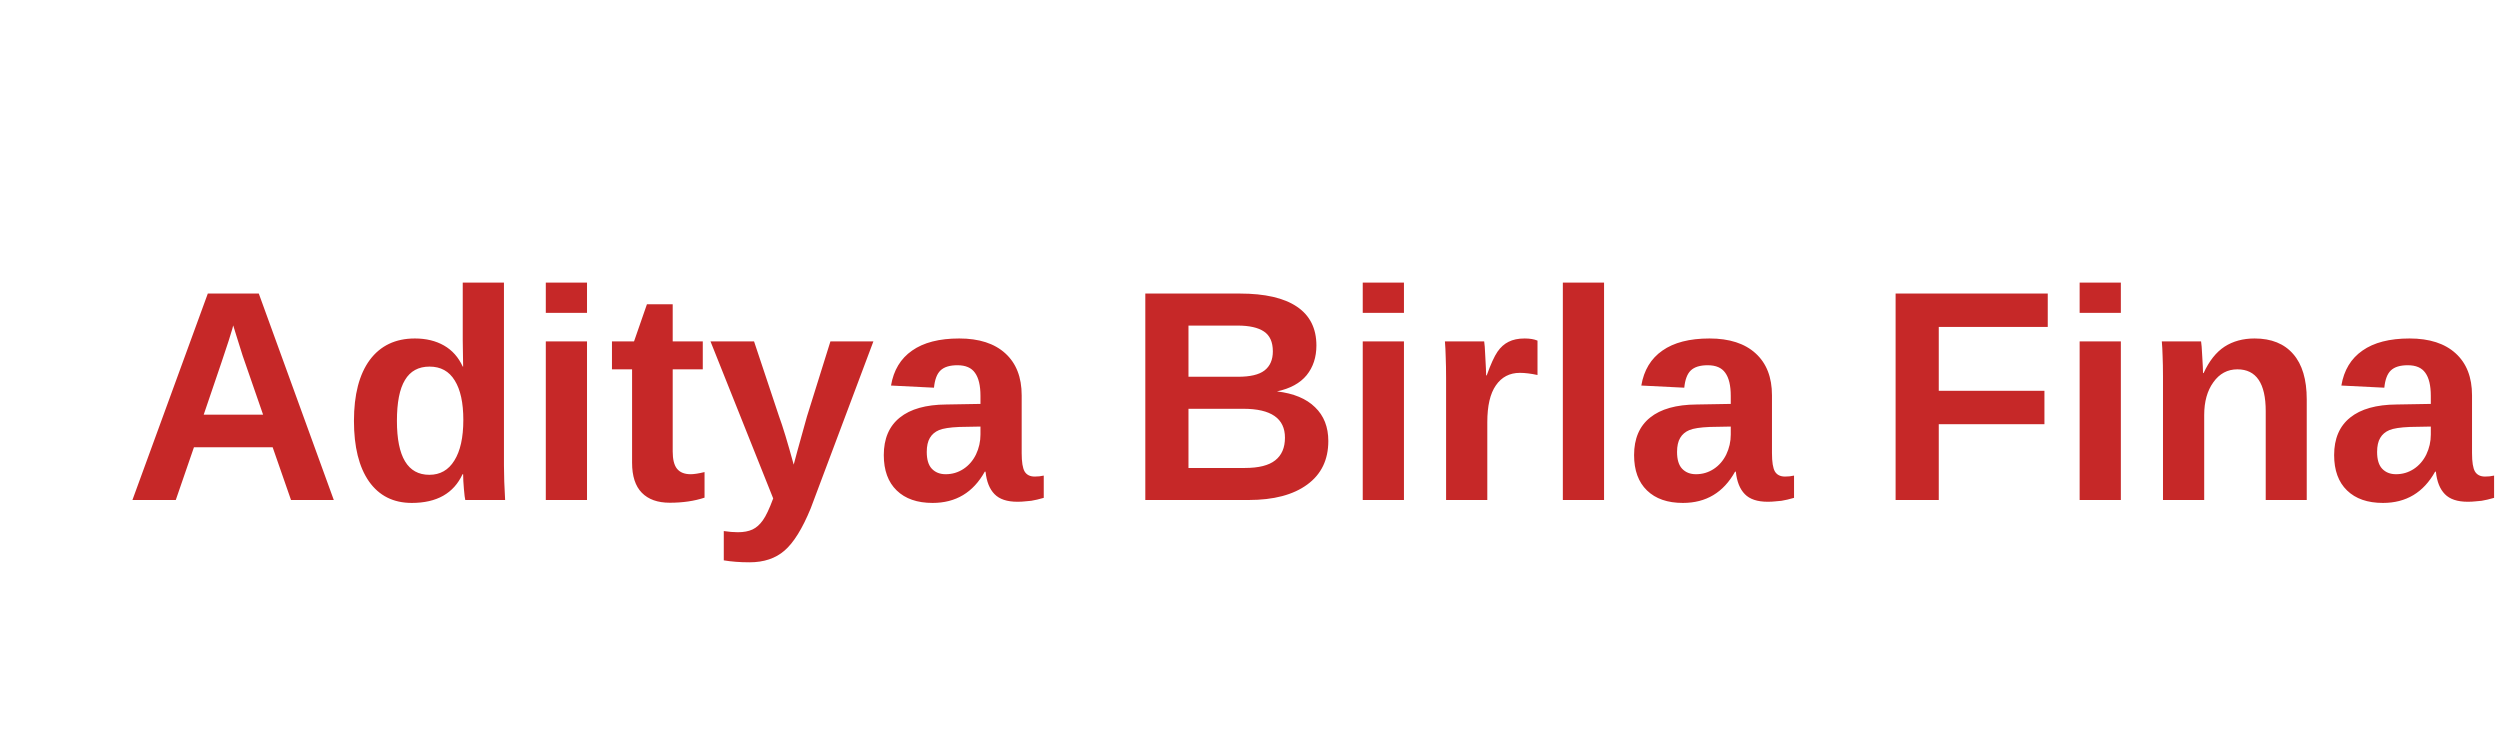
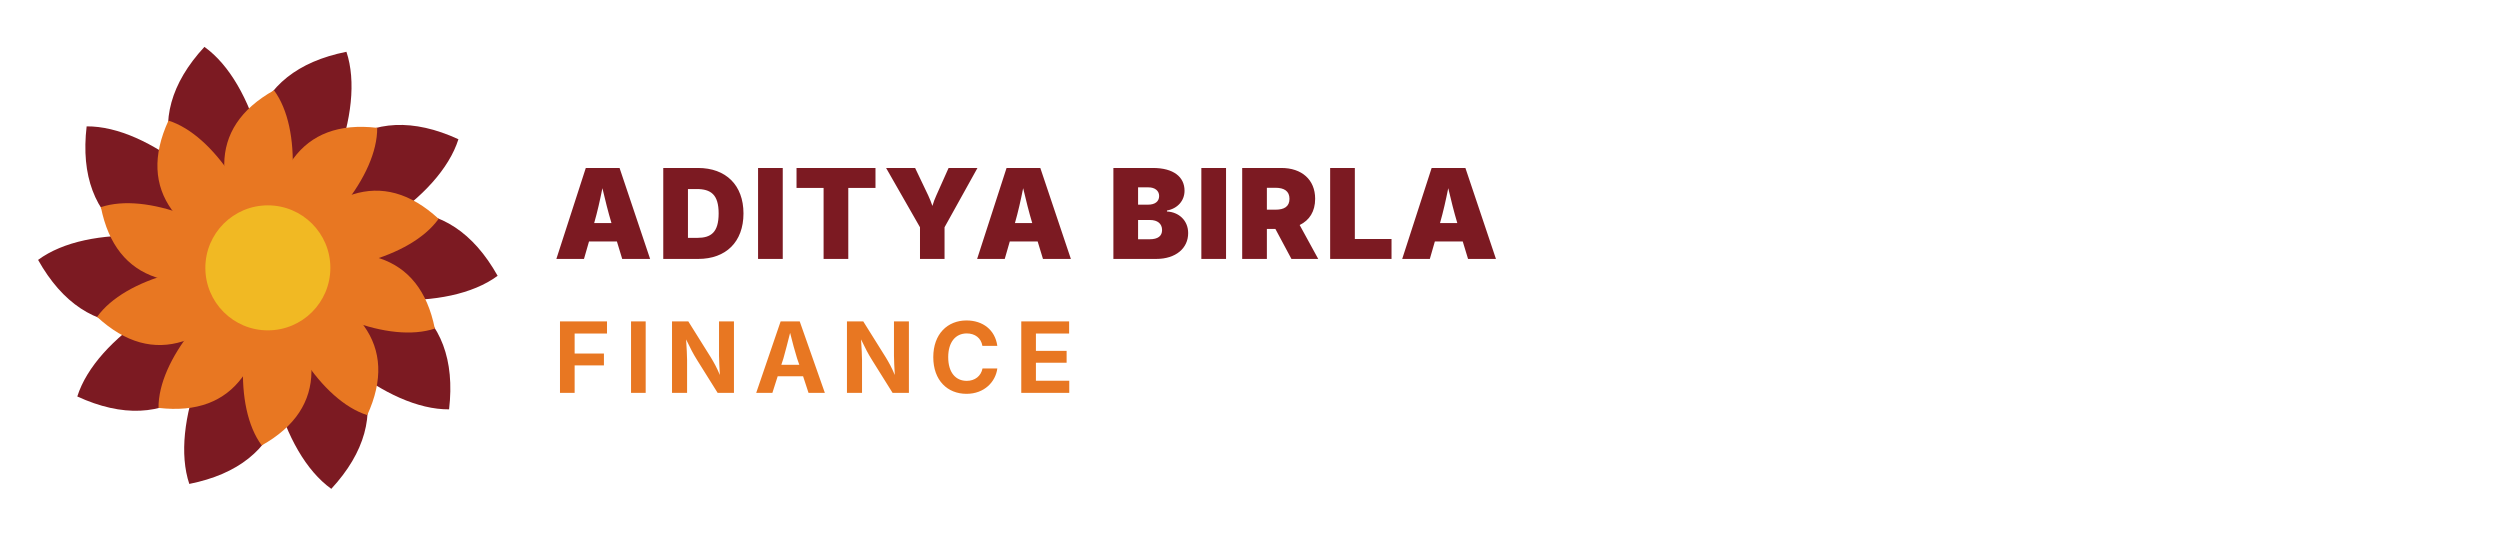
- <svg xmlns="http://www.w3.org/2000/svg" viewBox="0 0 200 60">
-   <rect width="200" height="60" fill="transparent" />
-   <text x="10" y="40" font-family="Arial, sans-serif" font-weight="900" font-size="24" fill="#c62828">Aditya Birla Finance</text>
+ <svg xmlns="http://www.w3.org/2000/svg" viewBox="0 0 280 60">
+   <defs>
+     <path id="petal" d="M 0,0 C -4,-12 -2,-20 8,-22 C 10,-16 6,-6 0,0 Z" />
+   </defs>
+   <g transform="translate(10, 8)">
+     <g transform="translate(20, 22)">
+       <use href="#petal" transform="rotate(0) scale(1.1)" fill="#7C1A22" />
+       <use href="#petal" transform="rotate(36) scale(1.1)" fill="#7C1A22" />
+       <use href="#petal" transform="rotate(72) scale(1.1)" fill="#7C1A22" />
+       <use href="#petal" transform="rotate(108) scale(1.1)" fill="#7C1A22" />
+       <use href="#petal" transform="rotate(144) scale(1.1)" fill="#7C1A22" />
+       <use href="#petal" transform="rotate(180) scale(1.1)" fill="#7C1A22" />
+       <use href="#petal" transform="rotate(216) scale(1.1)" fill="#7C1A22" />
+       <use href="#petal" transform="rotate(252) scale(1.1)" fill="#7C1A22" />
+       <use href="#petal" transform="rotate(288) scale(1.1)" fill="#7C1A22" />
+       <use href="#petal" transform="rotate(324) scale(1.1)" fill="#7C1A22" />
+       <use href="#petal" transform="rotate(18) scale(0.85)" fill="#E87722" />
+       <use href="#petal" transform="rotate(54) scale(0.85)" fill="#E87722" />
+       <use href="#petal" transform="rotate(90) scale(0.85)" fill="#E87722" />
+       <use href="#petal" transform="rotate(126) scale(0.85)" fill="#E87722" />
+       <use href="#petal" transform="rotate(162) scale(0.85)" fill="#E87722" />
+       <use href="#petal" transform="rotate(198) scale(0.85)" fill="#E87722" />
+       <use href="#petal" transform="rotate(234) scale(0.85)" fill="#E87722" />
+       <use href="#petal" transform="rotate(270) scale(0.85)" fill="#E87722" />
+       <use href="#petal" transform="rotate(306) scale(0.85)" fill="#E87722" />
+       <use href="#petal" transform="rotate(342) scale(0.85)" fill="#E87722" />
+       <circle cx="0" cy="0" r="7" fill="#F1B923" />
+     </g>
+     <text x="52" y="21" font-family="'Inter', sans-serif" font-weight="900" font-size="14" fill="#7C1A22" letter-spacing="0.5">ADITYA BIRLA</text>
+     <text x="52" y="36" font-family="'Inter', sans-serif" font-weight="700" font-size="11" fill="#E87722" letter-spacing="1.5">FINANCE</text>
+   </g>
</svg>
